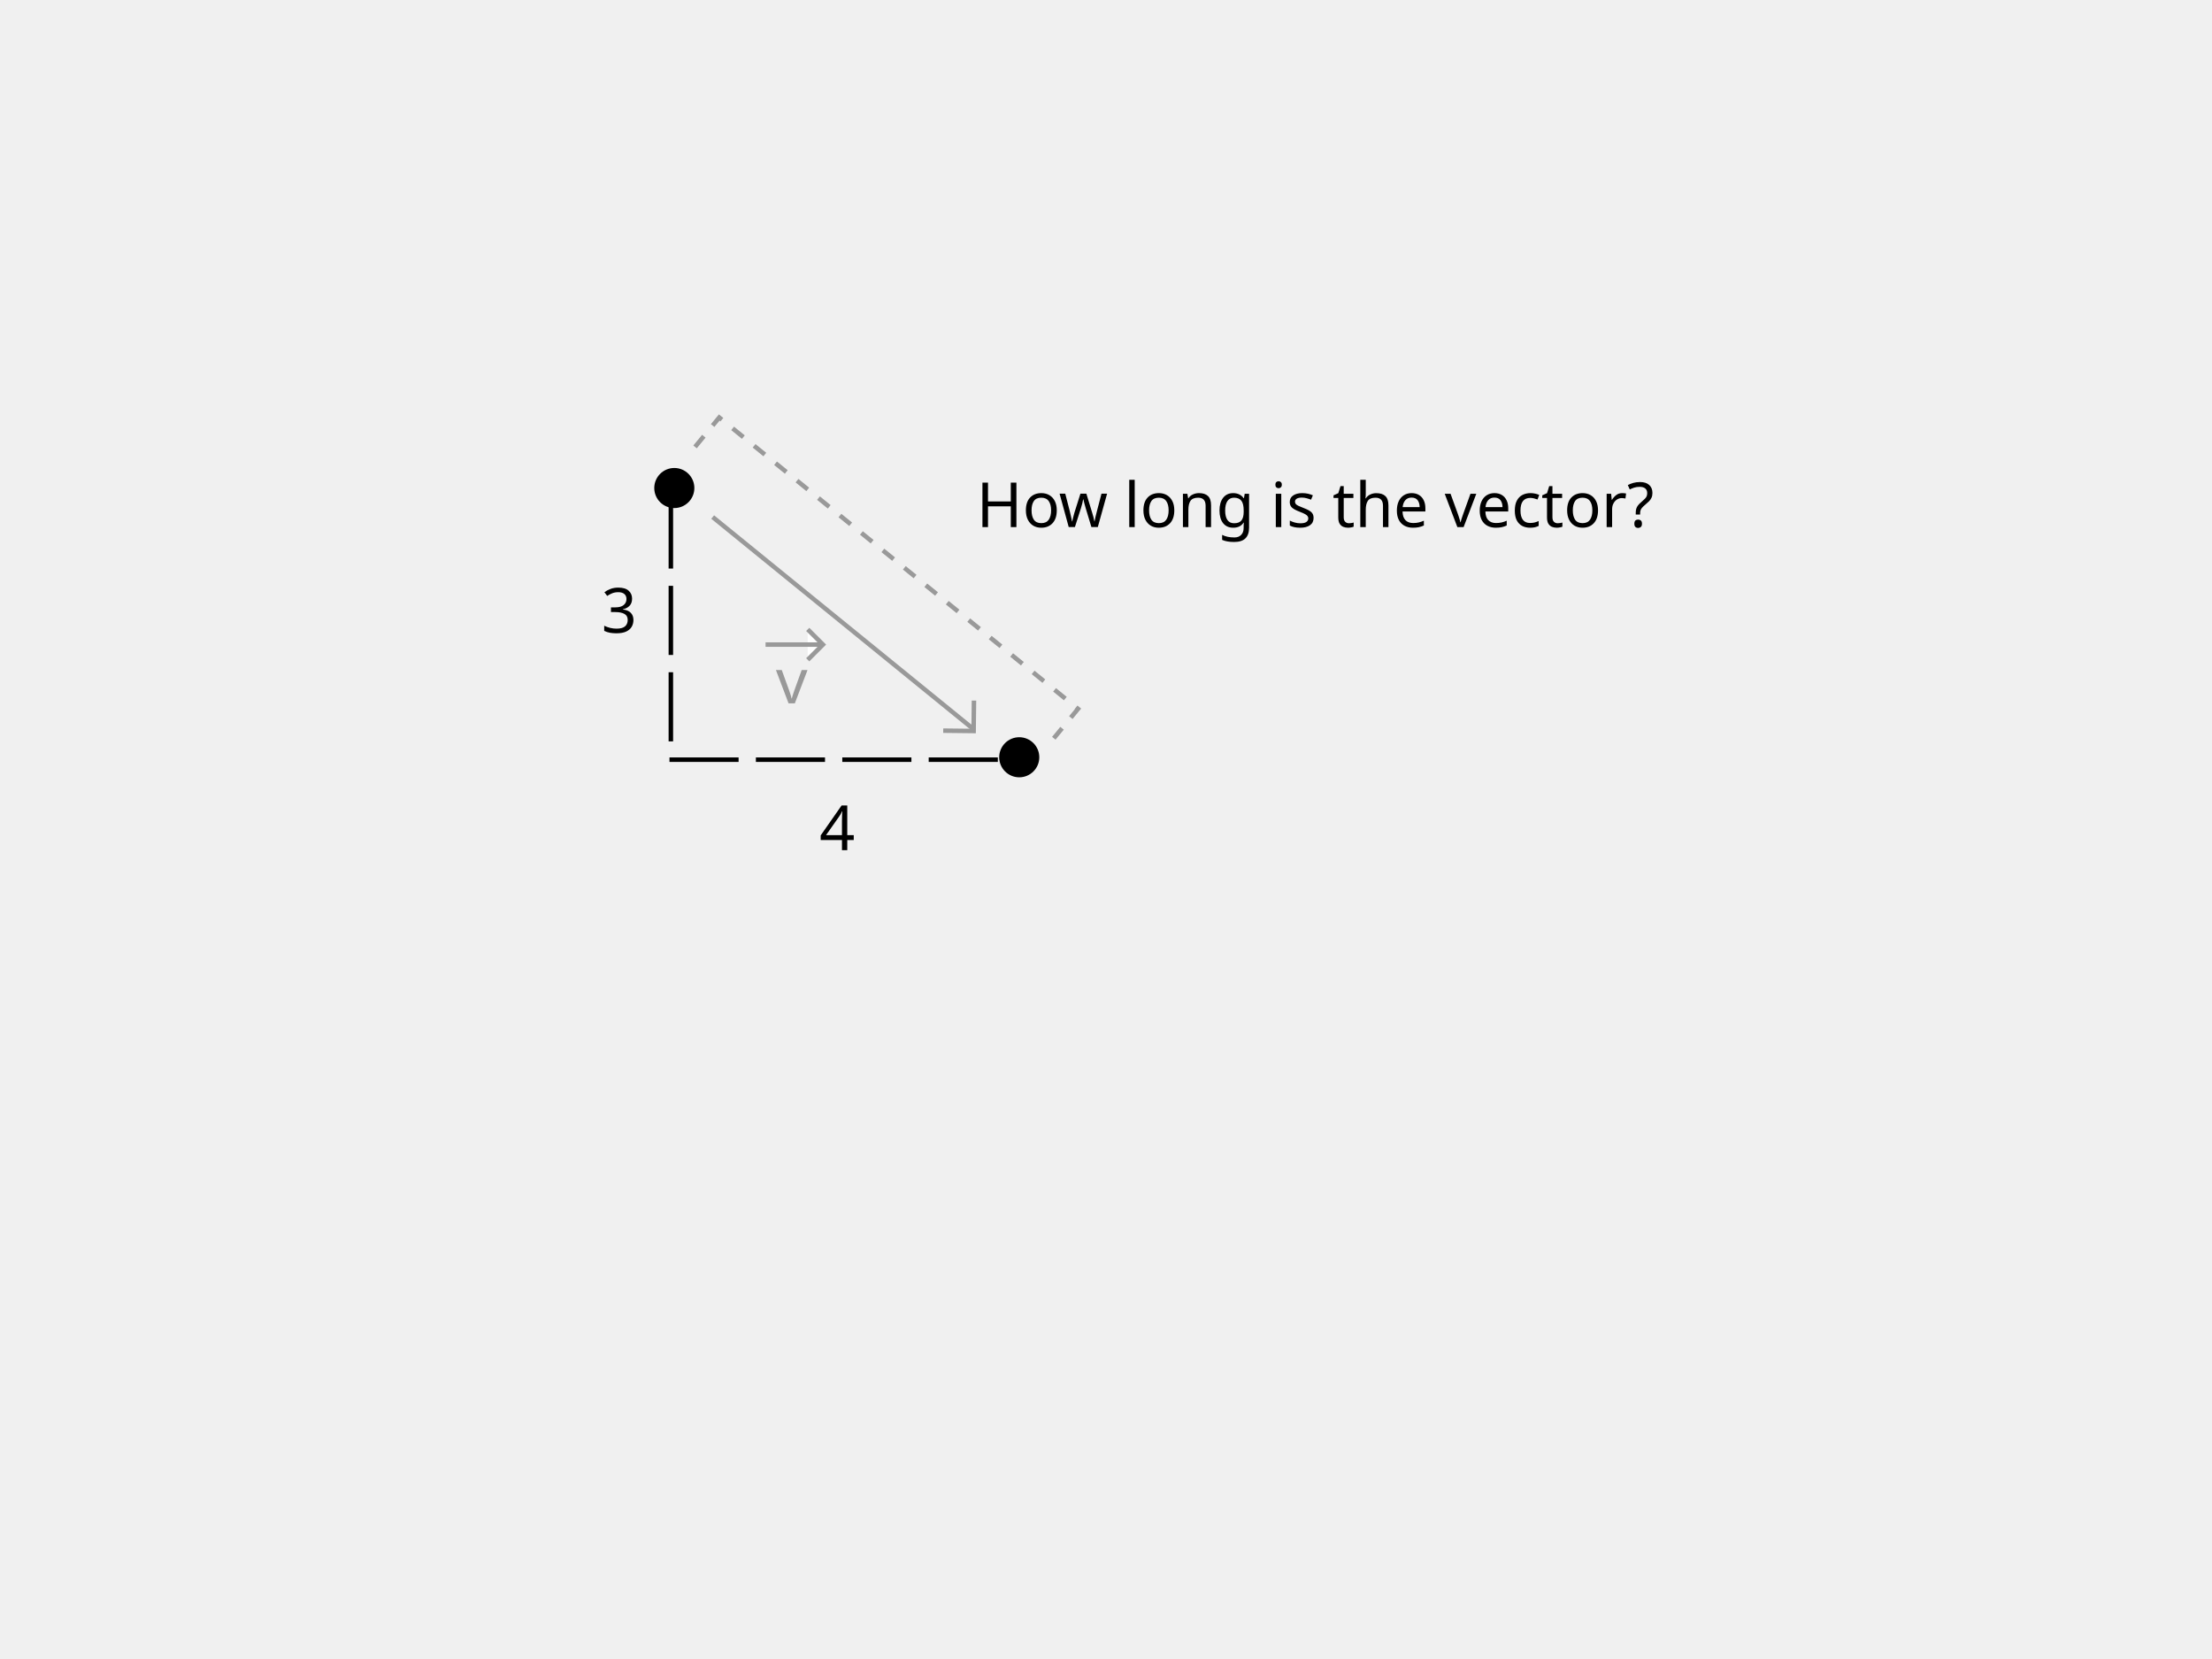
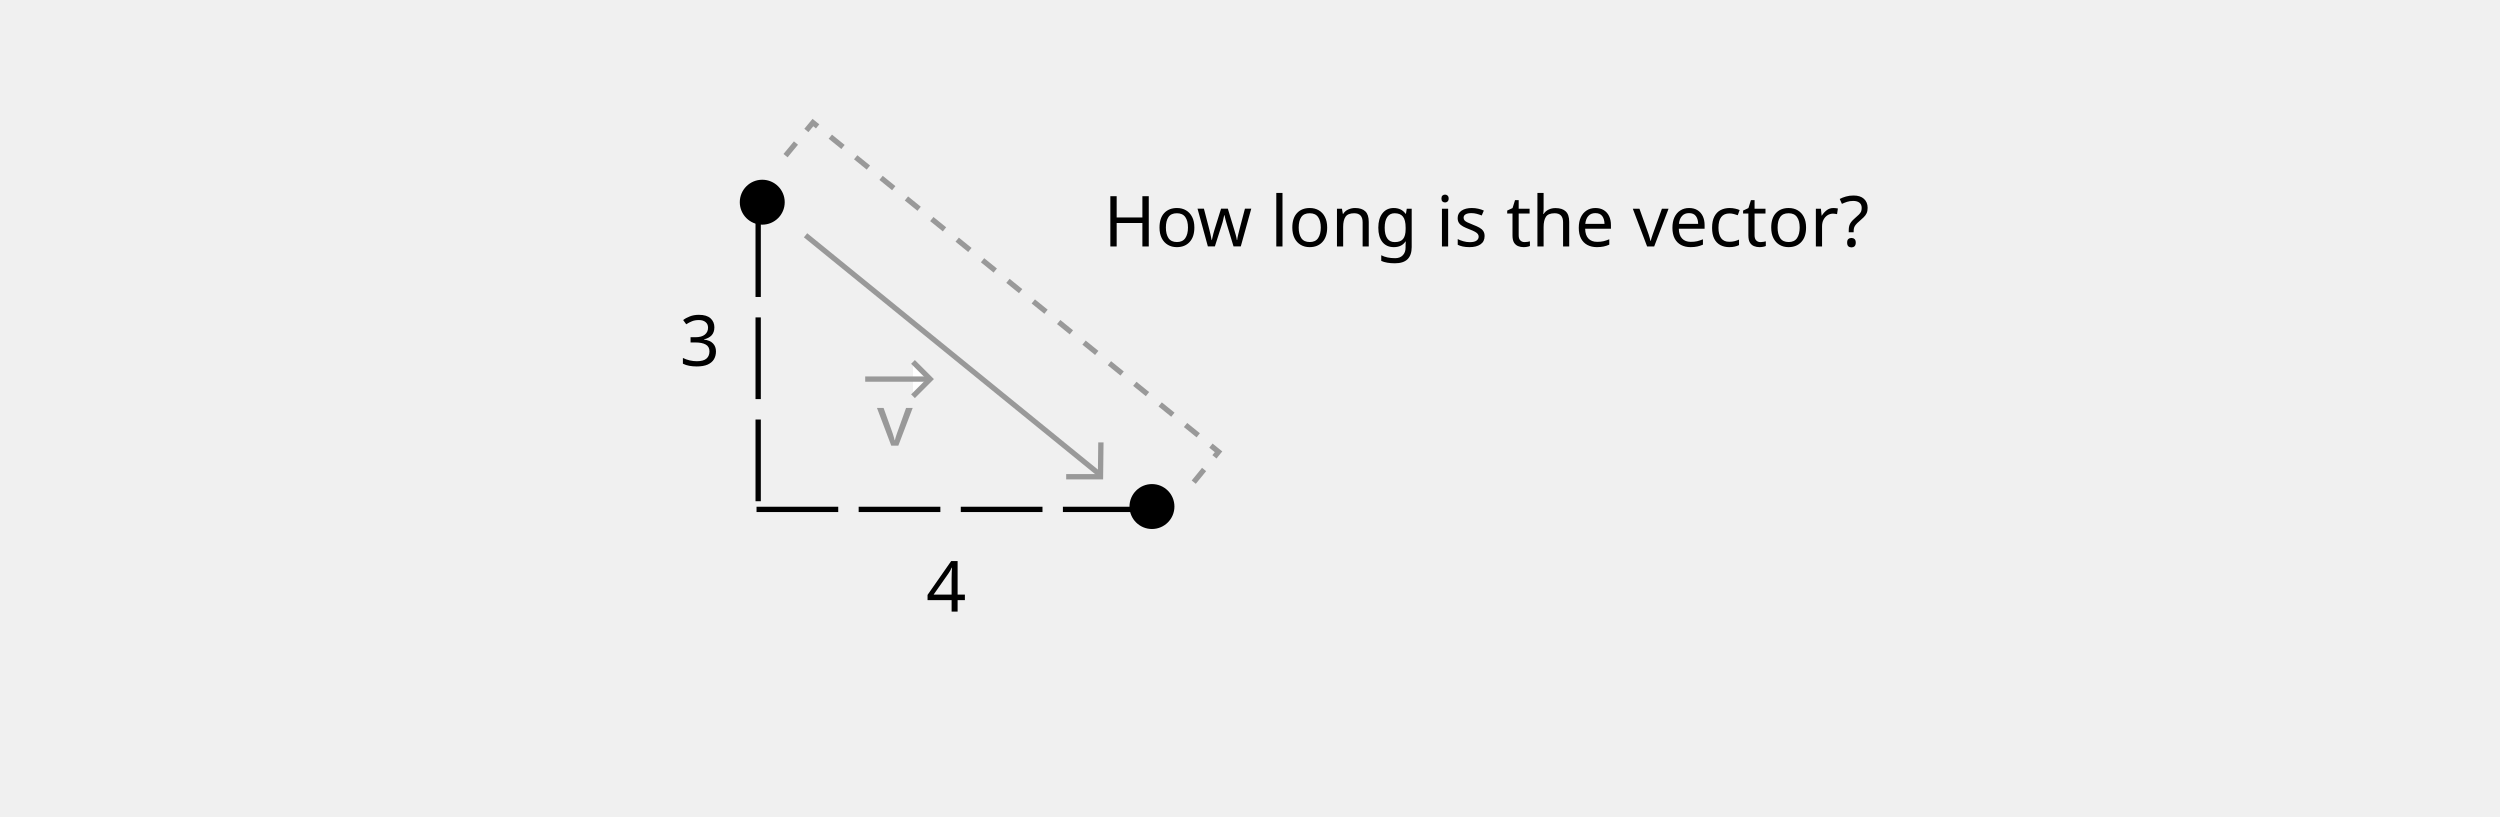
- <svg xmlns="http://www.w3.org/2000/svg" version="1.1" id="Layer_1" x="0px" y="0px" viewBox="0 0 640 480" enable-background="new 0 0 640 480" xml:space="preserve">
-   <text transform="matrix(1 0 0 1 174.0059 183.0439)" font-family="'TheSerif-HP5Plain'" font-size="18">3</text>
-   <text transform="matrix(1 0 0 1 237.0762 245.9736)" font-family="'TheSerif-HP5Plain'" font-size="18">4</text>
-   <line fill="none" stroke="#999999" stroke-width="1.3" x1="206.2" y1="149.6" x2="281.7" y2="211" />
-   <line fill="none" stroke="#000000" stroke-width="1.3" stroke-dasharray="20,5" x1="193.7" y1="219.8" x2="293.2" y2="219.8" />
-   <line fill="none" stroke="#000000" stroke-width="1.3" stroke-dasharray="20,5" x1="194.1" y1="144.5" x2="194.1" y2="219.2" />
-   <polyline fill="none" stroke="#999999" stroke-width="1.3" points="281.8,202.7 281.7,211.5 272.9,211.4 " />
-   <text transform="matrix(1 0 0 1 224.5 203.5)" fill="#999999" font-family="'TheSerif-HP5Plain'" font-size="18">v </text>
-   <polyline fill="#FFFFFF" stroke="#999999" stroke-width="1.3" points="233.7,182.1 238.1,186.5 233.7,190.9 " />
-   <line fill="#FFFFFF" stroke="#999999" stroke-width="1.3" x1="238.1" y1="186.5" x2="221.5" y2="186.5" />
-   <circle cx="294.9" cy="219.1" r="5.8" />
-   <circle cx="195.1" cy="141.2" r="5.8" />
-   <text transform="matrix(1 0 0 1 282.5 152.5)" font-family="'TheSerif-HP5Plain'" font-size="18">How long is the vector?</text>
-   <path fill="none" stroke="#808080" stroke-width="2" d="M203.2,148.8" />
-   <polyline fill="none" stroke="#999999" stroke-width="1.3" stroke-dasharray="4,4" points="201.1,129.3 208.1,120.8 311.9,205.1   304.9,213.6 " />
+ <svg xmlns="http://www.w3.org/2000/svg" version="1.1" id="Layer_1" x="0px" y="0px" viewBox="0 252 612 200" enable-background="new 0 252 612 200" xml:space="preserve">
+   <text transform="matrix(1 0 0 1 166.3936 341.5361)" font-family="'ArialMT'" font-size="17.212">3</text>
+   <text transform="matrix(1 0 0 1 226.7041 401.7129)" font-family="'ArialMT'" font-size="17.212">4</text>
+   <line fill="none" stroke="#999999" stroke-width="1.3" x1="197.2" y1="309.6" x2="269.4" y2="368.3" />
+   <line fill="none" stroke="#000000" stroke-width="1.3" stroke-dasharray="20,5" x1="185.2" y1="376.7" x2="280.4" y2="376.7" />
+   <line fill="none" stroke="#000000" stroke-width="1.3" stroke-dasharray="20,5" x1="185.6" y1="304.7" x2="185.6" y2="376.1" />
+   <polyline fill="none" stroke="#999999" stroke-width="1.3" points="269.5,360.3 269.4,368.7 261,368.7 " />
+   <text transform="matrix(1 0 0 1 214.6782 361.0972)" fill="#999999" font-family="'ArialMT'" font-size="17.212">v </text>
+   <polyline fill="#FFFFFF" stroke="#999999" stroke-width="1.3" points="223.5,340.6 227.7,344.8 223.5,349 " />
+   <line fill="none" stroke="#999999" stroke-width="1.3" x1="227.7" y1="344.8" x2="211.8" y2="344.8" />
+   <circle cx="282" cy="376" r="5.5" />
+   <circle cx="186.6" cy="301.5" r="5.5" />
+   <text transform="matrix(1 0 0 1 270.1407 312.3286)" font-family="'ArialMT'" font-size="17.212">How long is the vector?</text>
+   <path fill="none" stroke="#808080" stroke-width="2" d="M194.3,308.8" />
+   <polyline fill="none" stroke="#999999" stroke-width="1.3" stroke-dasharray="4,4" points="192.3,290.1 199,282 298.3,362.6   291.6,370.8 " />
</svg>
